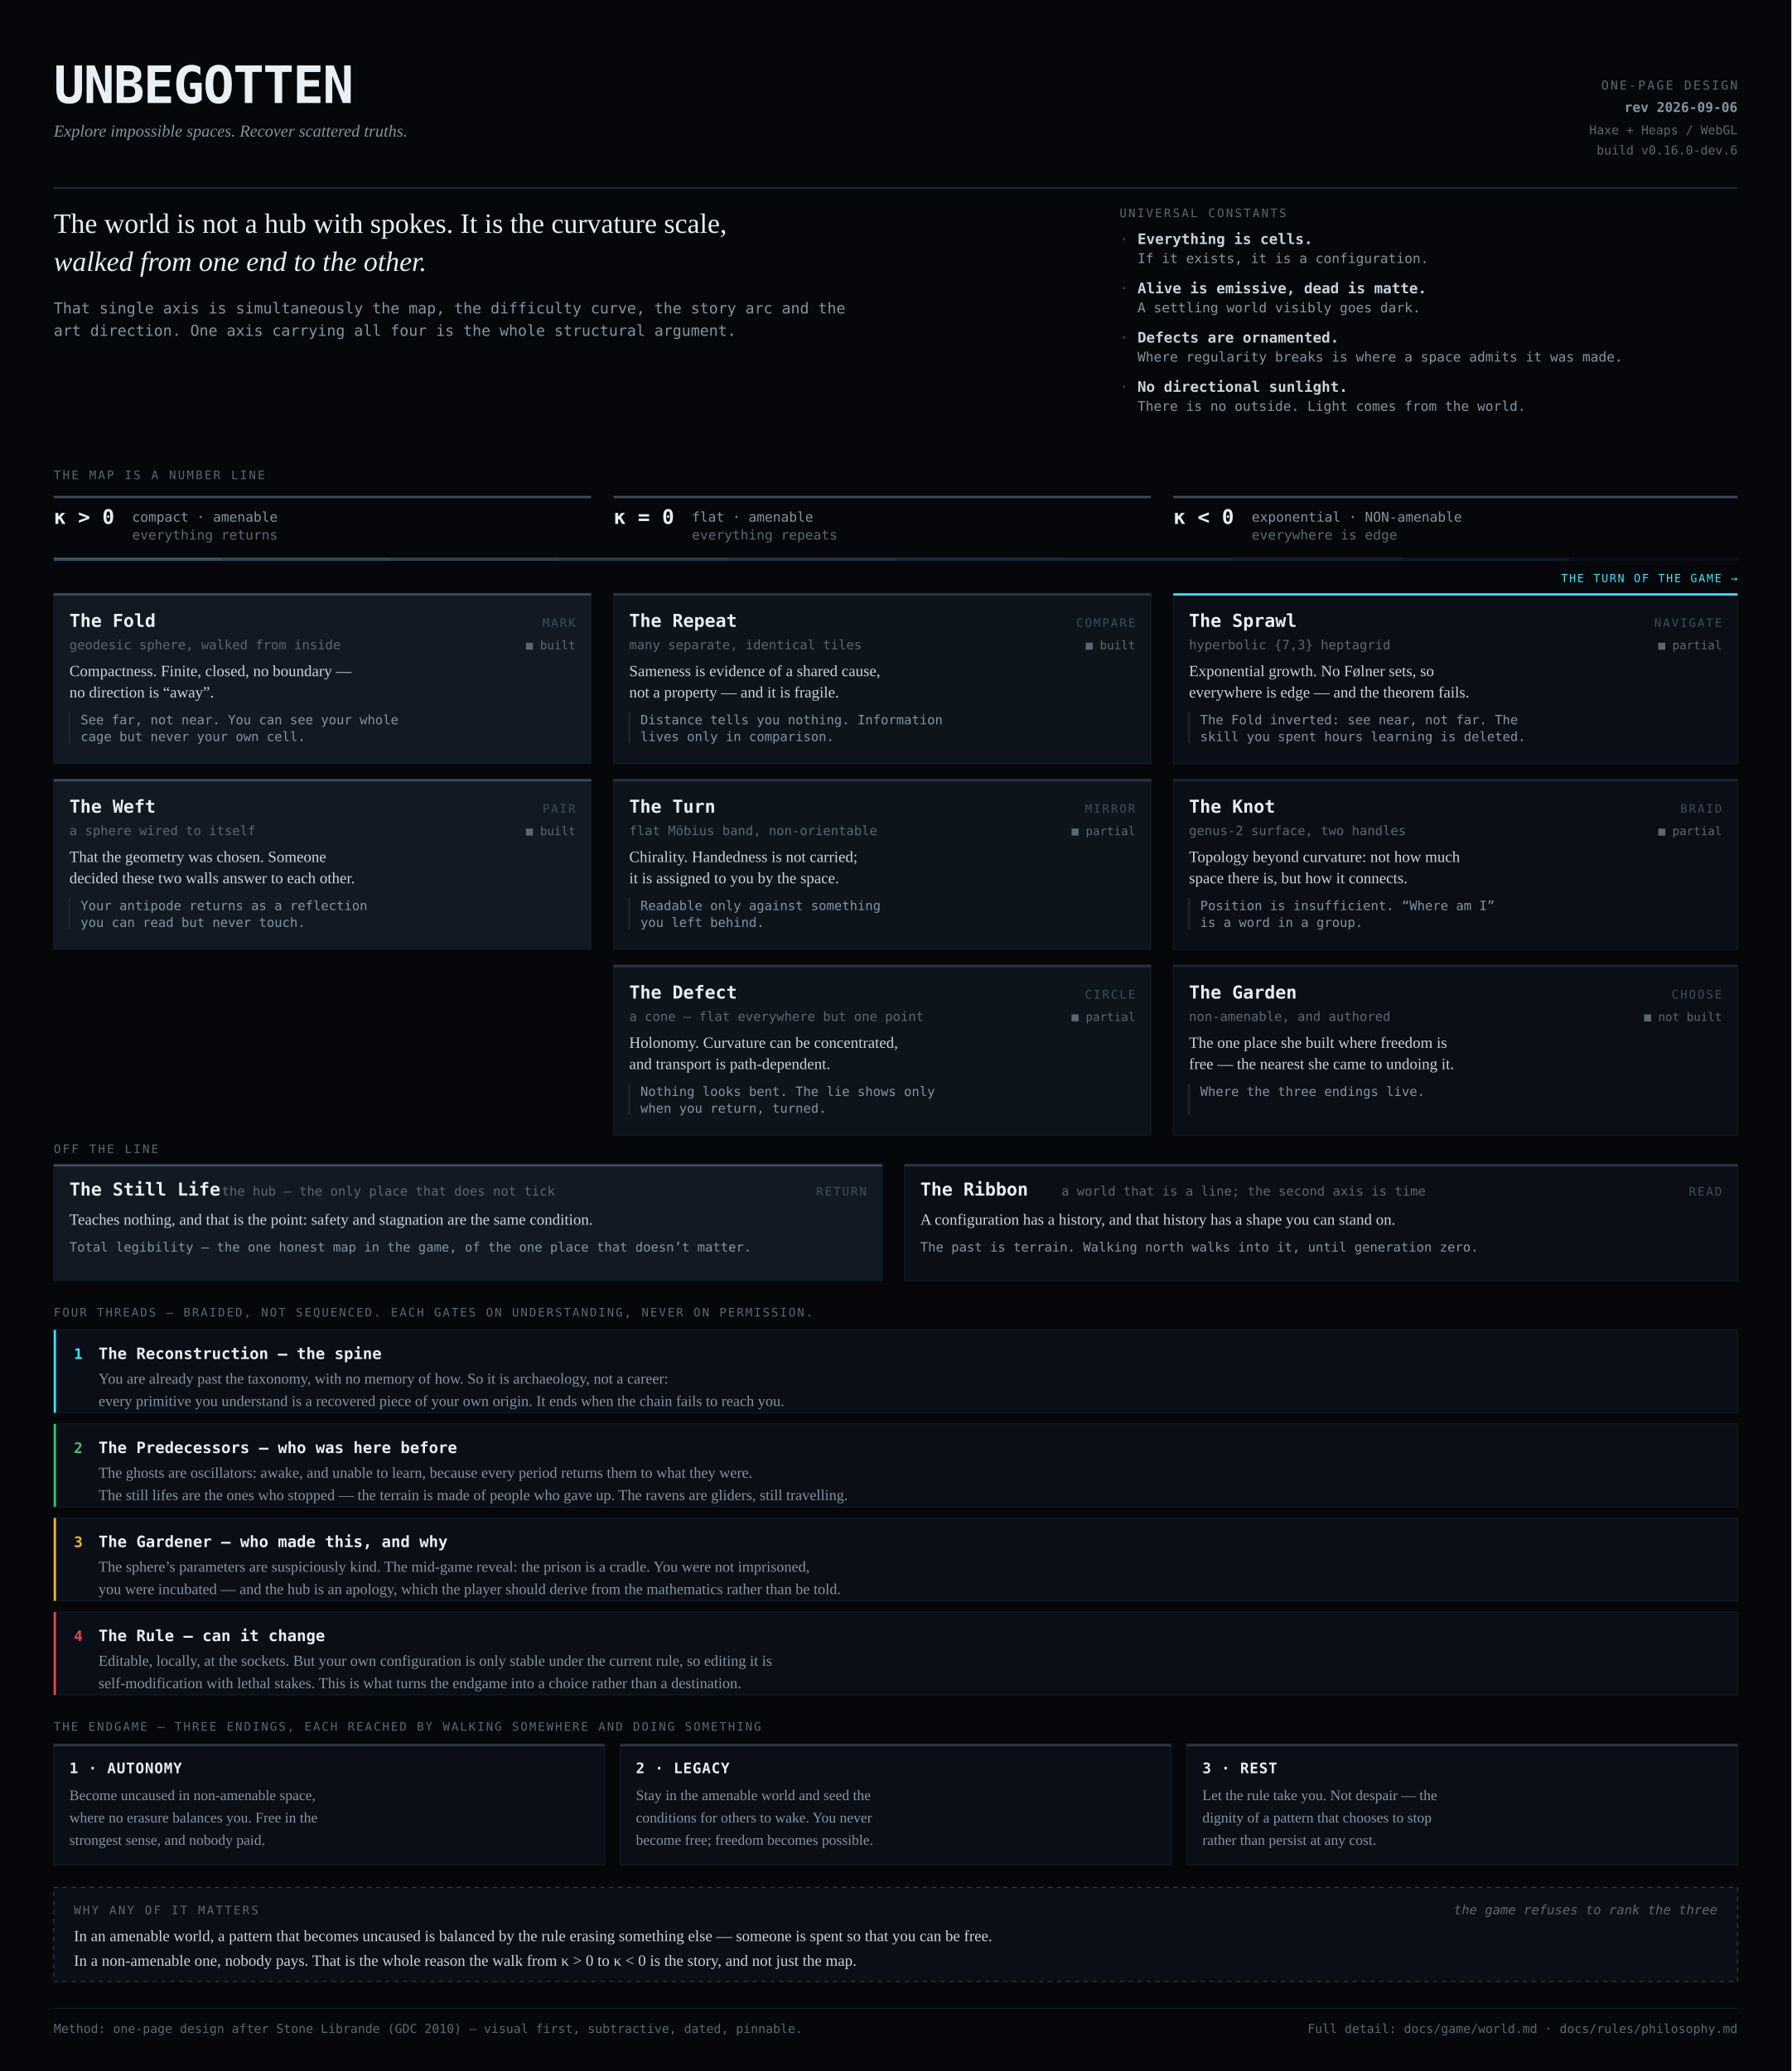
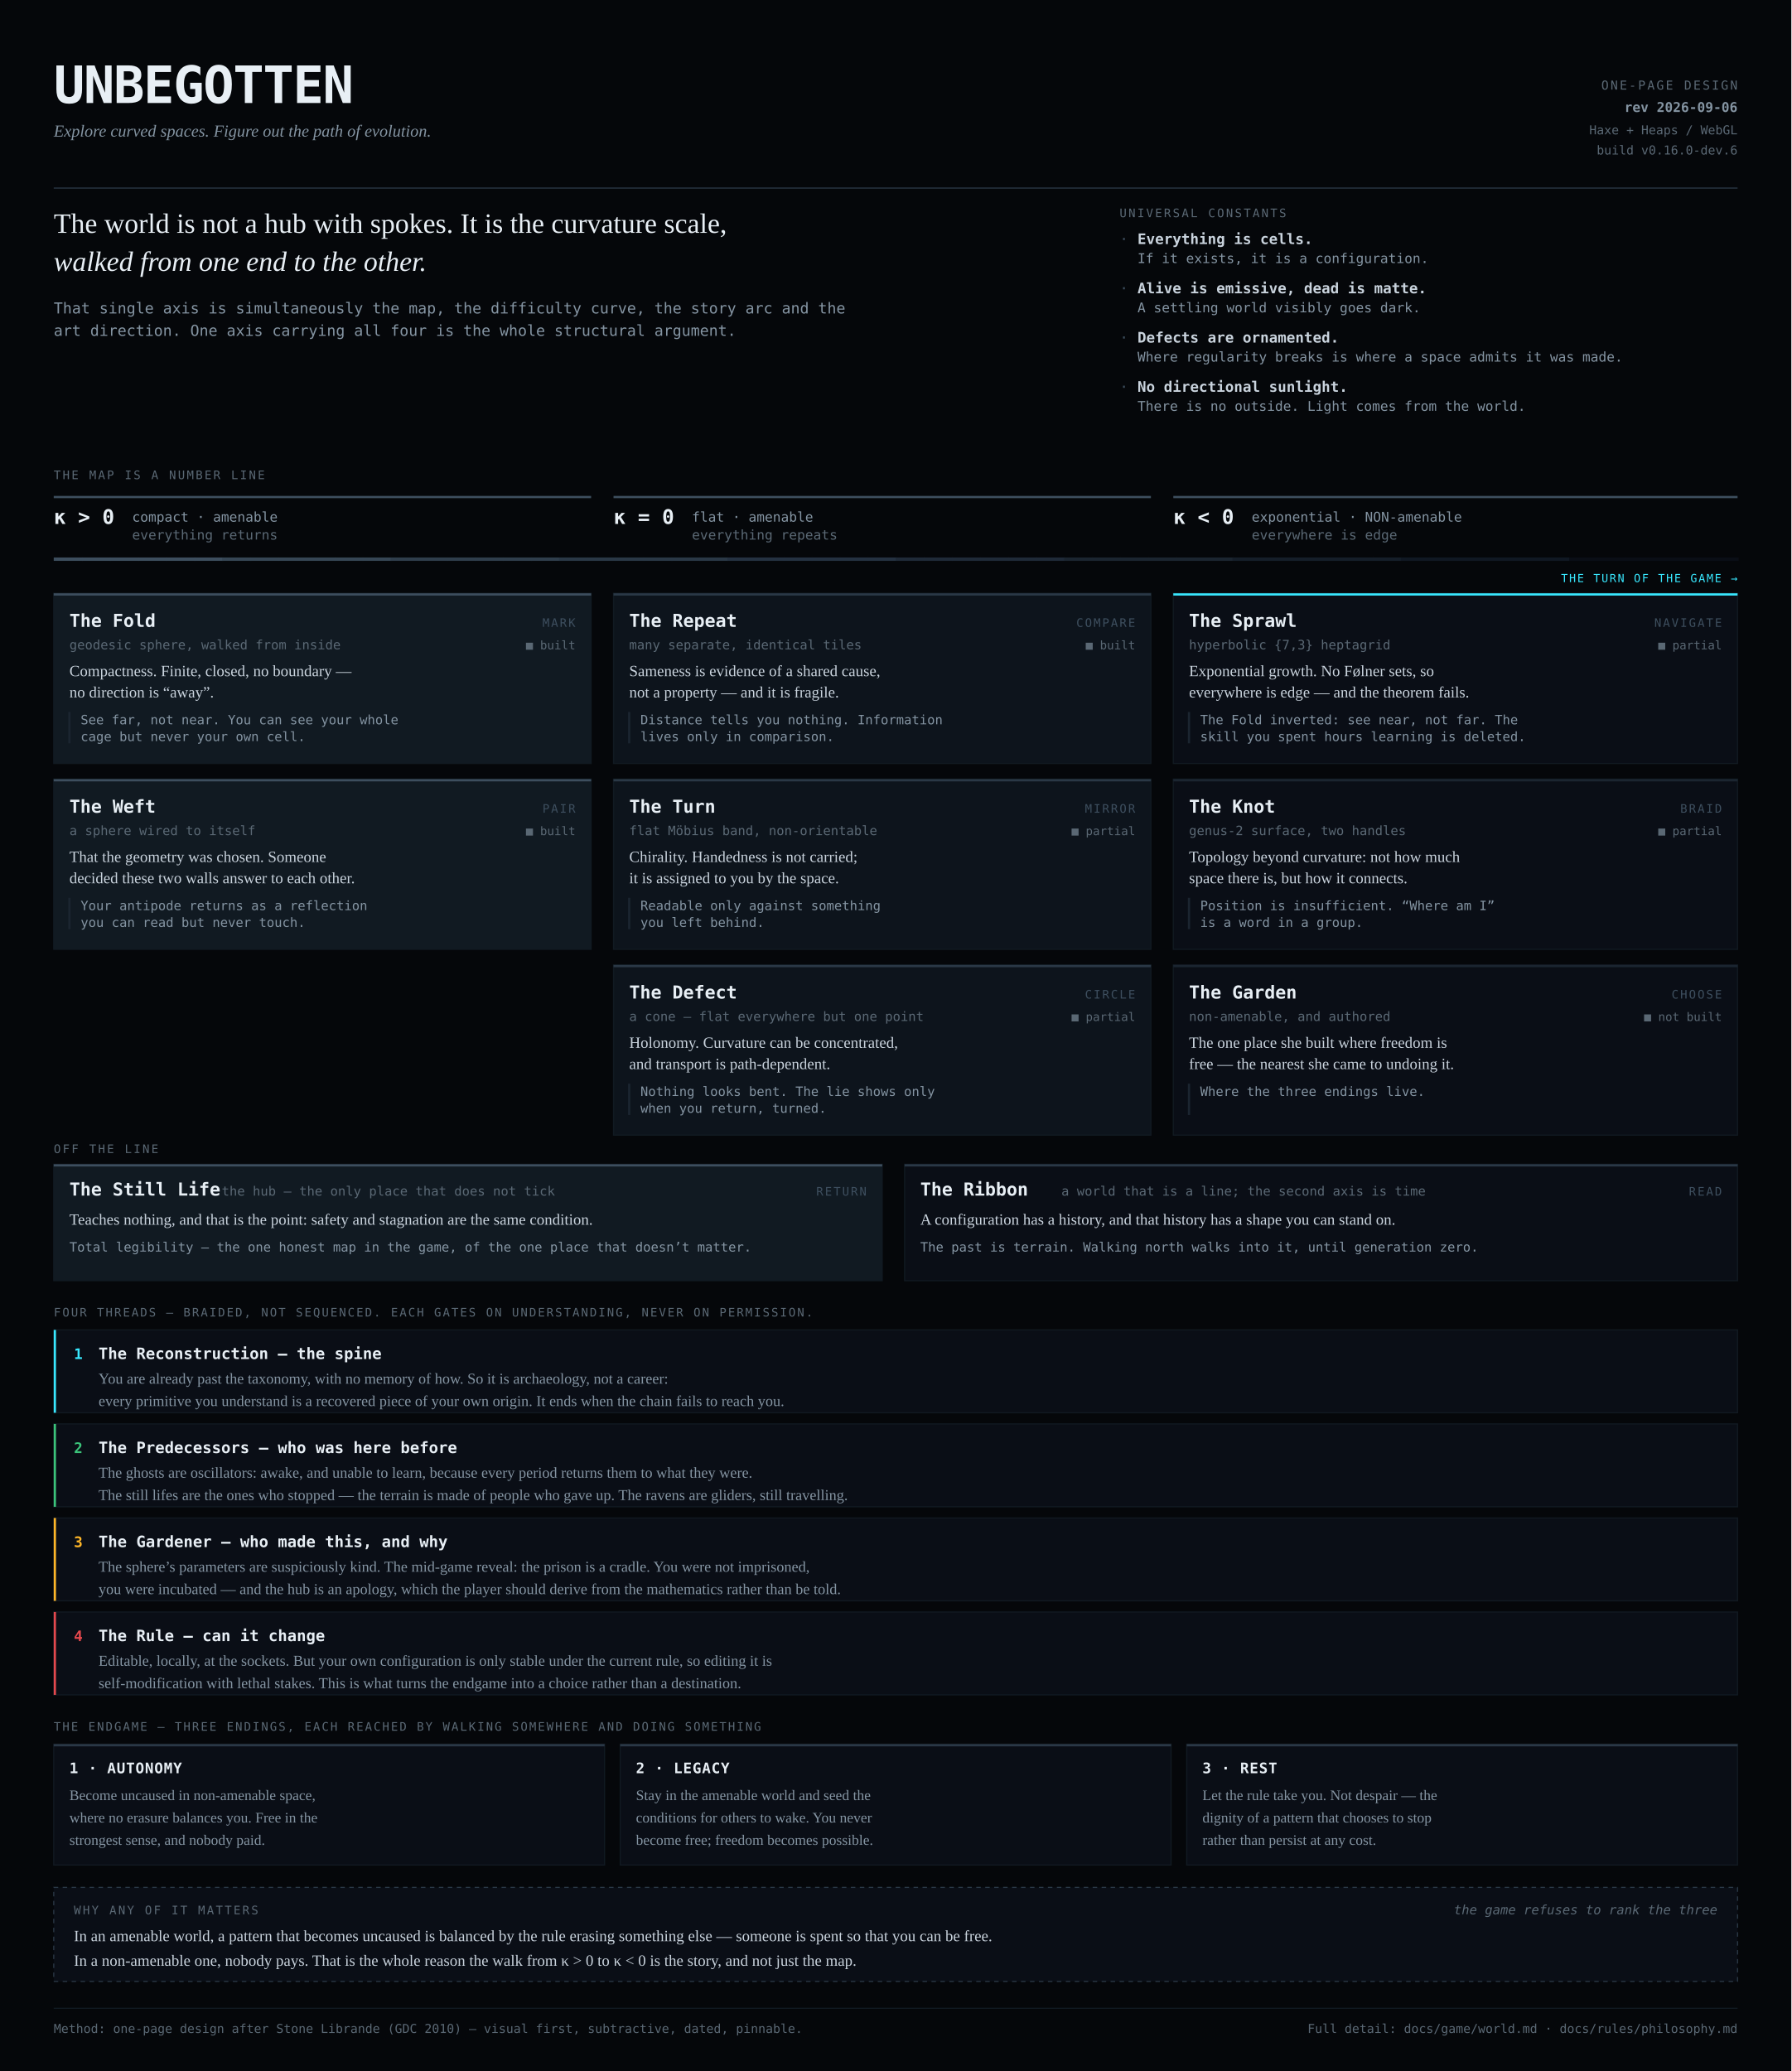
<svg xmlns="http://www.w3.org/2000/svg" viewBox="0 0 1600 1850" width="1600" height="1850" role="img" aria-label="Unbegotten one-page design: the curvature line">
  <rect x="0" y="0" width="1600" height="1850" fill="#05070A" />
  <text x="48" y="92" font-family="ui-monospace, SFMono-Regular, Menlo, Consolas, monospace" font-size="46" fill="#E8EFF5" font-weight="bold" letter-spacing="-1">UNBEGOTTEN</text>
-   <text x="48" y="122" font-family="Georgia, 'Times New Roman', Times, serif" font-size="15" fill="#8494A2" font-style="italic">Explore impossible spaces. Recover scattered truths.</text>
+   <text x="48" y="122" font-family="Georgia, 'Times New Roman', Times, serif" font-size="15" fill="#8494A2" font-style="italic">Explore curved spaces. Figure out the path of evolution.</text>
  <text x="1552" y="80" font-family="ui-monospace, SFMono-Regular, Menlo, Consolas, monospace" font-size="11" fill="#5A6874" text-anchor="end" letter-spacing="1.6">ONE-PAGE DESIGN</text>
  <text x="1552" y="100" font-family="ui-monospace, SFMono-Regular, Menlo, Consolas, monospace" font-size="12" fill="#8494A2" font-weight="bold" text-anchor="end">rev 2026-09-06</text>
  <text x="1552" y="120" font-family="ui-monospace, SFMono-Regular, Menlo, Consolas, monospace" font-size="11" fill="#5A6874" text-anchor="end">Haxe + Heaps / WebGL</text>
  <text x="1552" y="138" font-family="ui-monospace, SFMono-Regular, Menlo, Consolas, monospace" font-size="11" fill="#5A6874" text-anchor="end">build v0.16.0-dev.6</text>
  <line x1="48" y1="168" x2="1552" y2="168" stroke="#2A3846" stroke-width="1" />
  <text x="48" y="208" font-family="Georgia, 'Times New Roman', Times, serif" font-size="25" fill="#E8EFF5">The world is not a hub with spokes. It is the curvature scale,</text>
  <text x="48" y="242" font-family="Georgia, 'Times New Roman', Times, serif" font-size="25" fill="#E8EFF5" font-style="italic">walked from one end to the other.</text>
  <text x="48" y="280" font-family="ui-monospace, SFMono-Regular, Menlo, Consolas, monospace" font-size="13.5" fill="#8494A2">That single axis is simultaneously the map, the difficulty curve, the story arc and the</text>
  <text x="48" y="300" font-family="ui-monospace, SFMono-Regular, Menlo, Consolas, monospace" font-size="13.5" fill="#8494A2">art direction. One axis carrying all four is the whole structural argument.</text>
  <text x="1000" y="194" font-family="ui-monospace, SFMono-Regular, Menlo, Consolas, monospace" font-size="10.5" fill="#5A6874" letter-spacing="1.6">UNIVERSAL CONSTANTS</text>
  <text x="1000" y="218" font-family="ui-monospace, SFMono-Regular, Menlo, Consolas, monospace" font-size="13" fill="#3D4E5E">·</text>
  <text x="1016" y="218" font-family="ui-monospace, SFMono-Regular, Menlo, Consolas, monospace" font-size="13" fill="#C9D3DD" font-weight="bold">Everything is cells.</text>
  <text x="1016" y="235" font-family="ui-monospace, SFMono-Regular, Menlo, Consolas, monospace" font-size="12" fill="#8494A2">If it exists, it is a configuration.</text>
  <text x="1000" y="262" font-family="ui-monospace, SFMono-Regular, Menlo, Consolas, monospace" font-size="13" fill="#3D4E5E">·</text>
  <text x="1016" y="262" font-family="ui-monospace, SFMono-Regular, Menlo, Consolas, monospace" font-size="13" fill="#C9D3DD" font-weight="bold">Alive is emissive, dead is matte.</text>
  <text x="1016" y="279" font-family="ui-monospace, SFMono-Regular, Menlo, Consolas, monospace" font-size="12" fill="#8494A2">A settling world visibly goes dark.</text>
  <text x="1000" y="306" font-family="ui-monospace, SFMono-Regular, Menlo, Consolas, monospace" font-size="13" fill="#3D4E5E">·</text>
  <text x="1016" y="306" font-family="ui-monospace, SFMono-Regular, Menlo, Consolas, monospace" font-size="13" fill="#C9D3DD" font-weight="bold">Defects are ornamented.</text>
  <text x="1016" y="323" font-family="ui-monospace, SFMono-Regular, Menlo, Consolas, monospace" font-size="12" fill="#8494A2">Where regularity breaks is where a space admits it was made.</text>
  <text x="1000" y="350" font-family="ui-monospace, SFMono-Regular, Menlo, Consolas, monospace" font-size="13" fill="#3D4E5E">·</text>
  <text x="1016" y="350" font-family="ui-monospace, SFMono-Regular, Menlo, Consolas, monospace" font-size="13" fill="#C9D3DD" font-weight="bold">No directional sunlight.</text>
  <text x="1016" y="367" font-family="ui-monospace, SFMono-Regular, Menlo, Consolas, monospace" font-size="12" fill="#8494A2">There is no outside. Light comes from the world.</text>
  <text x="48" y="428" font-family="ui-monospace, SFMono-Regular, Menlo, Consolas, monospace" font-size="10.5" fill="#5A6874" letter-spacing="1.6">THE MAP IS A NUMBER LINE</text>
  <line x1="48" y1="444" x2="528" y2="444" stroke="#3D4E5E" stroke-width="2" />
  <text x="48" y="468" font-family="ui-monospace, SFMono-Regular, Menlo, Consolas, monospace" font-size="18" fill="#E8EFF5" font-weight="bold">κ &gt; 0</text>
  <text x="118" y="466" font-family="ui-monospace, SFMono-Regular, Menlo, Consolas, monospace" font-size="12" fill="#8494A2">compact · amenable</text>
  <text x="118" y="482" font-family="ui-monospace, SFMono-Regular, Menlo, Consolas, monospace" font-size="12" fill="#5A6874">everything returns</text>
  <line x1="548" y1="444" x2="1028" y2="444" stroke="#3D4E5E" stroke-width="2" />
  <text x="548" y="468" font-family="ui-monospace, SFMono-Regular, Menlo, Consolas, monospace" font-size="18" fill="#E8EFF5" font-weight="bold">κ = 0</text>
  <text x="618" y="466" font-family="ui-monospace, SFMono-Regular, Menlo, Consolas, monospace" font-size="12" fill="#8494A2">flat · amenable</text>
  <text x="618" y="482" font-family="ui-monospace, SFMono-Regular, Menlo, Consolas, monospace" font-size="12" fill="#5A6874">everything repeats</text>
  <line x1="1048" y1="444" x2="1552" y2="444" stroke="#3D4E5E" stroke-width="2" />
  <text x="1048" y="468" font-family="ui-monospace, SFMono-Regular, Menlo, Consolas, monospace" font-size="18" fill="#E8EFF5" font-weight="bold">κ &lt; 0</text>
  <text x="1118" y="466" font-family="ui-monospace, SFMono-Regular, Menlo, Consolas, monospace" font-size="12" fill="#8494A2">exponential · NON-amenable</text>
  <text x="1118" y="482" font-family="ui-monospace, SFMono-Regular, Menlo, Consolas, monospace" font-size="12" fill="#5A6874">everywhere is edge</text>
  <rect x="48.0" y="498" width="26.067" height="3" fill="#3D4E5E" />
  <rect x="73.067" y="498" width="26.067" height="3" fill="#3D4E5E" />
  <rect x="98.133" y="498" width="26.067" height="3" fill="#3D4E5E" />
  <rect x="123.2" y="498" width="26.067" height="3" fill="#3D4E5E" />
  <rect x="148.267" y="498" width="26.067" height="3" fill="#3D4E5E" />
  <rect x="173.333" y="498" width="26.067" height="3" fill="#3D4E5E" />
  <rect x="198.4" y="498" width="26.067" height="3" fill="#364655" />
  <rect x="223.467" y="498" width="26.067" height="3" fill="#364655" />
  <rect x="248.533" y="498" width="26.067" height="3" fill="#364655" />
  <rect x="273.6" y="498" width="26.067" height="3" fill="#364655" />
  <rect x="298.667" y="498" width="26.067" height="3" fill="#364655" />
  <rect x="323.733" y="498" width="26.067" height="3" fill="#364655" />
  <rect x="348.8" y="498" width="26.067" height="3" fill="#2F3E4C" />
  <rect x="373.867" y="498" width="26.067" height="3" fill="#2F3E4C" />
  <rect x="398.933" y="498" width="26.067" height="3" fill="#2F3E4C" />
  <rect x="424.0" y="498" width="26.067" height="3" fill="#2F3E4C" />
  <rect x="449.067" y="498" width="26.067" height="3" fill="#2F3E4C" />
  <rect x="474.133" y="498" width="26.067" height="3" fill="#2F3E4C" />
  <rect x="499.2" y="498" width="26.067" height="3" fill="#2A3846" />
  <rect x="524.267" y="498" width="26.067" height="3" fill="#2A3846" />
  <rect x="549.333" y="498" width="26.067" height="3" fill="#2A3846" />
  <rect x="574.4" y="498" width="26.067" height="3" fill="#2A3846" />
  <rect x="599.467" y="498" width="26.067" height="3" fill="#2A3846" />
  <rect x="624.533" y="498" width="26.067" height="3" fill="#2A3846" />
  <rect x="649.6" y="498" width="26.067" height="3" fill="#243141" />
  <rect x="674.667" y="498" width="26.067" height="3" fill="#243141" />
  <rect x="699.733" y="498" width="26.067" height="3" fill="#243141" />
  <rect x="724.8" y="498" width="26.067" height="3" fill="#243141" />
  <rect x="749.867" y="498" width="26.067" height="3" fill="#243141" />
  <rect x="774.933" y="498" width="26.067" height="3" fill="#243141" />
  <rect x="800.0" y="498" width="26.067" height="3" fill="#1F2A38" />
  <rect x="825.067" y="498" width="26.067" height="3" fill="#1F2A38" />
  <rect x="850.133" y="498" width="26.067" height="3" fill="#1F2A38" />
  <rect x="875.2" y="498" width="26.067" height="3" fill="#1F2A38" />
  <rect x="900.267" y="498" width="26.067" height="3" fill="#1F2A38" />
  <rect x="925.333" y="498" width="26.067" height="3" fill="#1F2A38" />
  <rect x="950.4" y="498" width="26.067" height="3" fill="#1B2530" />
  <rect x="975.467" y="498" width="26.067" height="3" fill="#1B2530" />
  <rect x="1000.533" y="498" width="26.067" height="3" fill="#1B2530" />
  <rect x="1025.6" y="498" width="26.067" height="3" fill="#1B2530" />
  <rect x="1050.667" y="498" width="26.067" height="3" fill="#1B2530" />
  <rect x="1075.733" y="498" width="26.067" height="3" fill="#1B2530" />
  <rect x="1100.8" y="498" width="26.067" height="3" fill="#151E29" />
  <rect x="1125.867" y="498" width="26.067" height="3" fill="#151E29" />
  <rect x="1150.933" y="498" width="26.067" height="3" fill="#151E29" />
  <rect x="1176.0" y="498" width="26.067" height="3" fill="#151E29" />
  <rect x="1201.067" y="498" width="26.067" height="3" fill="#151E29" />
  <rect x="1226.133" y="498" width="26.067" height="3" fill="#151E29" />
  <rect x="1251.2" y="498" width="26.067" height="3" fill="#101823" />
  <rect x="1276.267" y="498" width="26.067" height="3" fill="#101823" />
  <rect x="1301.333" y="498" width="26.067" height="3" fill="#101823" />
  <rect x="1326.4" y="498" width="26.067" height="3" fill="#101823" />
  <rect x="1351.467" y="498" width="26.067" height="3" fill="#101823" />
  <rect x="1376.533" y="498" width="26.067" height="3" fill="#101823" />
  <rect x="1401.6" y="498" width="26.067" height="3" fill="#0A0E16" />
  <rect x="1426.667" y="498" width="26.067" height="3" fill="#0A0E16" />
  <rect x="1451.733" y="498" width="26.067" height="3" fill="#0A0E16" />
  <rect x="1476.8" y="498" width="26.067" height="3" fill="#0A0E16" />
  <rect x="1501.867" y="498" width="26.067" height="3" fill="#0A0E16" />
  <rect x="1526.933" y="498" width="26.067" height="3" fill="#0A0E16" />
  <rect x="48" y="530" width="480" height="152" fill="#111A22" stroke="#111A22" stroke-width="1" />
  <rect x="48" y="530" width="480" height="2" fill="#3D4E5E" />
  <text x="62" y="560" font-family="ui-monospace, SFMono-Regular, Menlo, Consolas, monospace" font-size="16" fill="#E8EFF5" font-weight="bold">The Fold</text>
  <text x="62" y="580" font-family="ui-monospace, SFMono-Regular, Menlo, Consolas, monospace" font-size="11.5" fill="#5A6874">geodesic sphere, walked from inside</text>
  <text x="62" y="604" font-family="Georgia, 'Times New Roman', Times, serif" font-size="14" fill="#C9D3DD">Compactness. Finite, closed, no boundary —</text>
  <text x="62" y="623" font-family="Georgia, 'Times New Roman', Times, serif" font-size="14" fill="#C9D3DD">no direction is “away”.</text>
  <line x1="62" y1="636" x2="62" y2="664" stroke="#1B2530" stroke-width="2" />
  <text x="72" y="647" font-family="ui-monospace, SFMono-Regular, Menlo, Consolas, monospace" font-size="11.5" fill="#8494A2">See far, not near. You can see your whole</text>
  <text x="72" y="662" font-family="ui-monospace, SFMono-Regular, Menlo, Consolas, monospace" font-size="11.5" fill="#8494A2">cage but never your own cell.</text>
  <text x="514" y="560" font-family="ui-monospace, SFMono-Regular, Menlo, Consolas, monospace" font-size="10.5" fill="#3D4E5E" text-anchor="end" letter-spacing="1.4">MARK</text>
  <text x="514" y="580" font-family="ui-monospace, SFMono-Regular, Menlo, Consolas, monospace" font-size="10.5" fill="#5A6874" text-anchor="end">■ built</text>
  <rect x="48" y="696" width="480" height="152" fill="#111A22" stroke="#111A22" stroke-width="1" />
  <rect x="48" y="696" width="480" height="2" fill="#3D4E5E" />
  <text x="62" y="726" font-family="ui-monospace, SFMono-Regular, Menlo, Consolas, monospace" font-size="16" fill="#E8EFF5" font-weight="bold">The Weft</text>
  <text x="62" y="746" font-family="ui-monospace, SFMono-Regular, Menlo, Consolas, monospace" font-size="11.5" fill="#5A6874">a sphere wired to itself</text>
  <text x="62" y="770" font-family="Georgia, 'Times New Roman', Times, serif" font-size="14" fill="#C9D3DD">That the geometry was chosen. Someone</text>
  <text x="62" y="789" font-family="Georgia, 'Times New Roman', Times, serif" font-size="14" fill="#C9D3DD">decided these two walls answer to each other.</text>
  <line x1="62" y1="802" x2="62" y2="830" stroke="#1B2530" stroke-width="2" />
  <text x="72" y="813" font-family="ui-monospace, SFMono-Regular, Menlo, Consolas, monospace" font-size="11.5" fill="#8494A2">Your antipode returns as a reflection</text>
  <text x="72" y="828" font-family="ui-monospace, SFMono-Regular, Menlo, Consolas, monospace" font-size="11.5" fill="#8494A2">you can read but never touch.</text>
  <text x="514" y="726" font-family="ui-monospace, SFMono-Regular, Menlo, Consolas, monospace" font-size="10.5" fill="#3D4E5E" text-anchor="end" letter-spacing="1.4">PAIR</text>
  <text x="514" y="746" font-family="ui-monospace, SFMono-Regular, Menlo, Consolas, monospace" font-size="10.5" fill="#5A6874" text-anchor="end">■ built</text>
  <rect x="548" y="530" width="480" height="152" fill="#0D141C" stroke="#111A22" stroke-width="1" />
  <rect x="548" y="530" width="480" height="2" fill="#2A3846" />
  <text x="562" y="560" font-family="ui-monospace, SFMono-Regular, Menlo, Consolas, monospace" font-size="16" fill="#E8EFF5" font-weight="bold">The Repeat</text>
  <text x="562" y="580" font-family="ui-monospace, SFMono-Regular, Menlo, Consolas, monospace" font-size="11.5" fill="#5A6874">many separate, identical tiles</text>
  <text x="562" y="604" font-family="Georgia, 'Times New Roman', Times, serif" font-size="14" fill="#C9D3DD">Sameness is evidence of a shared cause,</text>
  <text x="562" y="623" font-family="Georgia, 'Times New Roman', Times, serif" font-size="14" fill="#C9D3DD">not a property — and it is fragile.</text>
  <line x1="562" y1="636" x2="562" y2="664" stroke="#1B2530" stroke-width="2" />
  <text x="572" y="647" font-family="ui-monospace, SFMono-Regular, Menlo, Consolas, monospace" font-size="11.5" fill="#8494A2">Distance tells you nothing. Information</text>
  <text x="572" y="662" font-family="ui-monospace, SFMono-Regular, Menlo, Consolas, monospace" font-size="11.5" fill="#8494A2">lives only in comparison.</text>
  <text x="1014" y="560" font-family="ui-monospace, SFMono-Regular, Menlo, Consolas, monospace" font-size="10.5" fill="#3D4E5E" text-anchor="end" letter-spacing="1.4">COMPARE</text>
  <text x="1014" y="580" font-family="ui-monospace, SFMono-Regular, Menlo, Consolas, monospace" font-size="10.5" fill="#5A6874" text-anchor="end">■ built</text>
  <rect x="548" y="696" width="480" height="152" fill="#0D141C" stroke="#111A22" stroke-width="1" />
  <rect x="548" y="696" width="480" height="2" fill="#2A3846" />
  <text x="562" y="726" font-family="ui-monospace, SFMono-Regular, Menlo, Consolas, monospace" font-size="16" fill="#E8EFF5" font-weight="bold">The Turn</text>
  <text x="562" y="746" font-family="ui-monospace, SFMono-Regular, Menlo, Consolas, monospace" font-size="11.5" fill="#5A6874">flat Möbius band, non-orientable</text>
  <text x="562" y="770" font-family="Georgia, 'Times New Roman', Times, serif" font-size="14" fill="#C9D3DD">Chirality. Handedness is not carried;</text>
  <text x="562" y="789" font-family="Georgia, 'Times New Roman', Times, serif" font-size="14" fill="#C9D3DD">it is assigned to you by the space.</text>
  <line x1="562" y1="802" x2="562" y2="830" stroke="#1B2530" stroke-width="2" />
  <text x="572" y="813" font-family="ui-monospace, SFMono-Regular, Menlo, Consolas, monospace" font-size="11.5" fill="#8494A2">Readable only against something</text>
  <text x="572" y="828" font-family="ui-monospace, SFMono-Regular, Menlo, Consolas, monospace" font-size="11.5" fill="#8494A2">you left behind.</text>
  <text x="1014" y="726" font-family="ui-monospace, SFMono-Regular, Menlo, Consolas, monospace" font-size="10.5" fill="#3D4E5E" text-anchor="end" letter-spacing="1.4">MIRROR</text>
  <text x="1014" y="746" font-family="ui-monospace, SFMono-Regular, Menlo, Consolas, monospace" font-size="10.5" fill="#5A6874" text-anchor="end">■ partial</text>
  <rect x="548" y="862" width="480" height="152" fill="#0D141C" stroke="#111A22" stroke-width="1" />
  <rect x="548" y="862" width="480" height="2" fill="#2A3846" />
  <text x="562" y="892" font-family="ui-monospace, SFMono-Regular, Menlo, Consolas, monospace" font-size="16" fill="#E8EFF5" font-weight="bold">The Defect</text>
  <text x="562" y="912" font-family="ui-monospace, SFMono-Regular, Menlo, Consolas, monospace" font-size="11.5" fill="#5A6874">a cone — flat everywhere but one point</text>
  <text x="562" y="936" font-family="Georgia, 'Times New Roman', Times, serif" font-size="14" fill="#C9D3DD">Holonomy. Curvature can be concentrated,</text>
  <text x="562" y="955" font-family="Georgia, 'Times New Roman', Times, serif" font-size="14" fill="#C9D3DD">and transport is path-dependent.</text>
  <line x1="562" y1="968" x2="562" y2="996" stroke="#1B2530" stroke-width="2" />
  <text x="572" y="979" font-family="ui-monospace, SFMono-Regular, Menlo, Consolas, monospace" font-size="11.5" fill="#8494A2">Nothing looks bent. The lie shows only</text>
  <text x="572" y="994" font-family="ui-monospace, SFMono-Regular, Menlo, Consolas, monospace" font-size="11.5" fill="#8494A2">when you return, turned.</text>
  <text x="1014" y="892" font-family="ui-monospace, SFMono-Regular, Menlo, Consolas, monospace" font-size="10.5" fill="#3D4E5E" text-anchor="end" letter-spacing="1.4">CIRCLE</text>
  <text x="1014" y="912" font-family="ui-monospace, SFMono-Regular, Menlo, Consolas, monospace" font-size="10.5" fill="#5A6874" text-anchor="end">■ partial</text>
  <rect x="1048" y="530" width="504" height="152" fill="#0A0E16" stroke="#111A22" stroke-width="1" />
  <rect x="1048" y="530" width="504" height="2" fill="#38E8FF" />
  <text x="1062" y="560" font-family="ui-monospace, SFMono-Regular, Menlo, Consolas, monospace" font-size="16" fill="#E8EFF5" font-weight="bold">The Sprawl</text>
  <text x="1062" y="580" font-family="ui-monospace, SFMono-Regular, Menlo, Consolas, monospace" font-size="11.5" fill="#5A6874">hyperbolic {7,3} heptagrid</text>
  <text x="1062" y="604" font-family="Georgia, 'Times New Roman', Times, serif" font-size="14" fill="#C9D3DD">Exponential growth. No Følner sets, so</text>
  <text x="1062" y="623" font-family="Georgia, 'Times New Roman', Times, serif" font-size="14" fill="#C9D3DD">everywhere is edge — and the theorem fails.</text>
  <line x1="1062" y1="636" x2="1062" y2="664" stroke="#1B2530" stroke-width="2" />
  <text x="1072" y="647" font-family="ui-monospace, SFMono-Regular, Menlo, Consolas, monospace" font-size="11.5" fill="#8494A2">The Fold inverted: see near, not far. The</text>
  <text x="1072" y="662" font-family="ui-monospace, SFMono-Regular, Menlo, Consolas, monospace" font-size="11.5" fill="#8494A2">skill you spent hours learning is deleted.</text>
  <text x="1538" y="560" font-family="ui-monospace, SFMono-Regular, Menlo, Consolas, monospace" font-size="10.5" fill="#3D4E5E" text-anchor="end" letter-spacing="1.4">NAVIGATE</text>
  <text x="1538" y="580" font-family="ui-monospace, SFMono-Regular, Menlo, Consolas, monospace" font-size="10.5" fill="#5A6874" text-anchor="end">■ partial</text>
  <rect x="1048" y="696" width="504" height="152" fill="#0A0E16" stroke="#111A22" stroke-width="1" />
  <rect x="1048" y="696" width="504" height="2" fill="#1B2530" />
  <text x="1062" y="726" font-family="ui-monospace, SFMono-Regular, Menlo, Consolas, monospace" font-size="16" fill="#E8EFF5" font-weight="bold">The Knot</text>
  <text x="1062" y="746" font-family="ui-monospace, SFMono-Regular, Menlo, Consolas, monospace" font-size="11.5" fill="#5A6874">genus-2 surface, two handles</text>
  <text x="1062" y="770" font-family="Georgia, 'Times New Roman', Times, serif" font-size="14" fill="#C9D3DD">Topology beyond curvature: not how much</text>
  <text x="1062" y="789" font-family="Georgia, 'Times New Roman', Times, serif" font-size="14" fill="#C9D3DD">space there is, but how it connects.</text>
  <line x1="1062" y1="802" x2="1062" y2="830" stroke="#1B2530" stroke-width="2" />
  <text x="1072" y="813" font-family="ui-monospace, SFMono-Regular, Menlo, Consolas, monospace" font-size="11.5" fill="#8494A2">Position is insufficient. “Where am I”</text>
  <text x="1072" y="828" font-family="ui-monospace, SFMono-Regular, Menlo, Consolas, monospace" font-size="11.5" fill="#8494A2">is a word in a group.</text>
  <text x="1538" y="726" font-family="ui-monospace, SFMono-Regular, Menlo, Consolas, monospace" font-size="10.5" fill="#3D4E5E" text-anchor="end" letter-spacing="1.4">BRAID</text>
  <text x="1538" y="746" font-family="ui-monospace, SFMono-Regular, Menlo, Consolas, monospace" font-size="10.5" fill="#5A6874" text-anchor="end">■ partial</text>
  <rect x="1048" y="862" width="504" height="152" fill="#0A0E16" stroke="#111A22" stroke-width="1" />
  <rect x="1048" y="862" width="504" height="2" fill="#1B2530" />
  <text x="1062" y="892" font-family="ui-monospace, SFMono-Regular, Menlo, Consolas, monospace" font-size="16" fill="#E8EFF5" font-weight="bold">The Garden</text>
  <text x="1062" y="912" font-family="ui-monospace, SFMono-Regular, Menlo, Consolas, monospace" font-size="11.5" fill="#5A6874">non-amenable, and authored</text>
  <text x="1062" y="936" font-family="Georgia, 'Times New Roman', Times, serif" font-size="14" fill="#C9D3DD">The one place she built where freedom is</text>
  <text x="1062" y="955" font-family="Georgia, 'Times New Roman', Times, serif" font-size="14" fill="#C9D3DD">free — the nearest she came to undoing it.</text>
  <line x1="1062" y1="968" x2="1062" y2="996" stroke="#1B2530" stroke-width="2" />
  <text x="1072" y="979" font-family="ui-monospace, SFMono-Regular, Menlo, Consolas, monospace" font-size="11.5" fill="#8494A2">Where the three endings live.</text>
  <text x="1072" y="994" font-family="ui-monospace, SFMono-Regular, Menlo, Consolas, monospace" font-size="11.5" fill="#8494A2" />
  <text x="1538" y="892" font-family="ui-monospace, SFMono-Regular, Menlo, Consolas, monospace" font-size="10.5" fill="#3D4E5E" text-anchor="end" letter-spacing="1.4">CHOOSE</text>
  <text x="1538" y="912" font-family="ui-monospace, SFMono-Regular, Menlo, Consolas, monospace" font-size="10.5" fill="#5A6874" text-anchor="end">■ not built</text>
  <text x="1552" y="520" font-family="ui-monospace, SFMono-Regular, Menlo, Consolas, monospace" font-size="10" fill="#38E8FF" text-anchor="end" letter-spacing="1.2">THE TURN OF THE GAME →</text>
  <text x="48" y="1030" font-family="ui-monospace, SFMono-Regular, Menlo, Consolas, monospace" font-size="10.5" fill="#5A6874" letter-spacing="1.6">OFF THE LINE</text>
  <rect x="48" y="1040" width="740" height="104" fill="#111A22" stroke="#111A22" stroke-width="1" />
  <rect x="48" y="1040" width="740" height="2" fill="#3D4E5E" />
  <text x="62" y="1068" font-family="ui-monospace, SFMono-Regular, Menlo, Consolas, monospace" font-size="16" fill="#E8EFF5" font-weight="bold">The Still Life</text>
  <text x="198" y="1068" font-family="ui-monospace, SFMono-Regular, Menlo, Consolas, monospace" font-size="11.5" fill="#5A6874">the hub — the only place that does not tick</text>
  <text x="62" y="1094" font-family="Georgia, 'Times New Roman', Times, serif" font-size="14" fill="#C9D3DD">Teaches nothing, and that is the point: safety and stagnation are the same condition.</text>
  <text x="62" y="1118" font-family="ui-monospace, SFMono-Regular, Menlo, Consolas, monospace" font-size="11.5" fill="#8494A2">Total legibility — the one honest map in the game, of the one place that doesn’t matter.</text>
  <text x="774" y="1068" font-family="ui-monospace, SFMono-Regular, Menlo, Consolas, monospace" font-size="10.5" fill="#3D4E5E" text-anchor="end" letter-spacing="1.4">RETURN</text>
  <rect x="808" y="1040" width="744" height="104" fill="#0A0E16" stroke="#111A22" stroke-width="1" />
  <rect x="808" y="1040" width="744" height="2" fill="#2A3846" />
  <text x="822" y="1068" font-family="ui-monospace, SFMono-Regular, Menlo, Consolas, monospace" font-size="16" fill="#E8EFF5" font-weight="bold">The Ribbon</text>
  <text x="948" y="1068" font-family="ui-monospace, SFMono-Regular, Menlo, Consolas, monospace" font-size="11.5" fill="#5A6874">a world that is a line; the second axis is time</text>
  <text x="822" y="1094" font-family="Georgia, 'Times New Roman', Times, serif" font-size="14" fill="#C9D3DD">A configuration has a history, and that history has a shape you can stand on.</text>
  <text x="822" y="1118" font-family="ui-monospace, SFMono-Regular, Menlo, Consolas, monospace" font-size="11.5" fill="#8494A2">The past is terrain. Walking north walks into it, until generation zero.</text>
  <text x="1538" y="1068" font-family="ui-monospace, SFMono-Regular, Menlo, Consolas, monospace" font-size="10.5" fill="#3D4E5E" text-anchor="end" letter-spacing="1.4">READ</text>
  <text x="48" y="1176" font-family="ui-monospace, SFMono-Regular, Menlo, Consolas, monospace" font-size="10.5" fill="#5A6874" letter-spacing="1.4">FOUR THREADS — BRAIDED, NOT SEQUENCED. EACH GATES ON UNDERSTANDING, NEVER ON PERMISSION.</text>
  <rect x="48" y="1188" width="1504" height="74" fill="#0A0E16" stroke="#111A22" stroke-width="1" />
  <rect x="48" y="1188" width="2" height="74" fill="#38E8FF" />
  <text x="66" y="1214" font-family="ui-monospace, SFMono-Regular, Menlo, Consolas, monospace" font-size="13" fill="#38E8FF" font-weight="bold">1</text>
  <text x="88" y="1214" font-family="ui-monospace, SFMono-Regular, Menlo, Consolas, monospace" font-size="14" fill="#E8EFF5" font-weight="bold">The Reconstruction — the spine</text>
  <text x="88" y="1236" font-family="Georgia, 'Times New Roman', Times, serif" font-size="13.5" fill="#8494A2">You are already past the taxonomy, with no memory of how. So it is archaeology, not a career:</text>
  <text x="88" y="1256" font-family="Georgia, 'Times New Roman', Times, serif" font-size="13.5" fill="#8494A2">every primitive you understand is a recovered piece of your own origin. It ends when the chain fails to reach you.</text>
  <rect x="48" y="1272" width="1504" height="74" fill="#0A0E16" stroke="#111A22" stroke-width="1" />
  <rect x="48" y="1272" width="2" height="74" fill="#3BC47A" />
  <text x="66" y="1298" font-family="ui-monospace, SFMono-Regular, Menlo, Consolas, monospace" font-size="13" fill="#3BC47A" font-weight="bold">2</text>
  <text x="88" y="1298" font-family="ui-monospace, SFMono-Regular, Menlo, Consolas, monospace" font-size="14" fill="#E8EFF5" font-weight="bold">The Predecessors — who was here before</text>
  <text x="88" y="1320" font-family="Georgia, 'Times New Roman', Times, serif" font-size="13.5" fill="#8494A2">The ghosts are oscillators: awake, and unable to learn, because every period returns them to what they were.</text>
  <text x="88" y="1340" font-family="Georgia, 'Times New Roman', Times, serif" font-size="13.5" fill="#8494A2">The still lifes are the ones who stopped — the terrain is made of people who gave up. The ravens are gliders, still travelling.</text>
  <rect x="48" y="1356" width="1504" height="74" fill="#0A0E16" stroke="#111A22" stroke-width="1" />
  <rect x="48" y="1356" width="2" height="74" fill="#FFB627" />
  <text x="66" y="1382" font-family="ui-monospace, SFMono-Regular, Menlo, Consolas, monospace" font-size="13" fill="#FFB627" font-weight="bold">3</text>
  <text x="88" y="1382" font-family="ui-monospace, SFMono-Regular, Menlo, Consolas, monospace" font-size="14" fill="#E8EFF5" font-weight="bold">The Gardener — who made this, and why</text>
  <text x="88" y="1404" font-family="Georgia, 'Times New Roman', Times, serif" font-size="13.5" fill="#8494A2">The sphere’s parameters are suspiciously kind. The mid-game reveal: the prison is a cradle. You were not imprisoned,</text>
  <text x="88" y="1424" font-family="Georgia, 'Times New Roman', Times, serif" font-size="13.5" fill="#8494A2">you were incubated — and the hub is an apology, which the player should derive from the mathematics rather than be told.</text>
  <rect x="48" y="1440" width="1504" height="74" fill="#0A0E16" stroke="#111A22" stroke-width="1" />
  <rect x="48" y="1440" width="2" height="74" fill="#E5484D" />
  <text x="66" y="1466" font-family="ui-monospace, SFMono-Regular, Menlo, Consolas, monospace" font-size="13" fill="#E5484D" font-weight="bold">4</text>
  <text x="88" y="1466" font-family="ui-monospace, SFMono-Regular, Menlo, Consolas, monospace" font-size="14" fill="#E8EFF5" font-weight="bold">The Rule — can it change</text>
  <text x="88" y="1488" font-family="Georgia, 'Times New Roman', Times, serif" font-size="13.5" fill="#8494A2">Editable, locally, at the sockets. But your own configuration is only stable under the current rule, so editing it is</text>
  <text x="88" y="1508" font-family="Georgia, 'Times New Roman', Times, serif" font-size="13.5" fill="#8494A2">self-modification with lethal stakes. This is what turns the endgame into a choice rather than a destination.</text>
  <text x="48" y="1546" font-family="ui-monospace, SFMono-Regular, Menlo, Consolas, monospace" font-size="10.5" fill="#5A6874" letter-spacing="1.4">THE ENDGAME — THREE ENDINGS, EACH REACHED BY WALKING SOMEWHERE AND DOING SOMETHING</text>
  <rect x="48.0" y="1558" width="492.0" height="108" fill="#0A0E16" stroke="#111A22" stroke-width="1" />
  <rect x="48.0" y="1558" width="492.0" height="2" fill="#2A3846" />
  <text x="62.0" y="1584" font-family="ui-monospace, SFMono-Regular, Menlo, Consolas, monospace" font-size="13" fill="#E8EFF5" font-weight="bold" letter-spacing="0.6">1 · AUTONOMY</text>
  <text x="62.0" y="1608" font-family="Georgia, 'Times New Roman', Times, serif" font-size="13" fill="#8494A2">Become uncaused in non-amenable space,</text>
  <text x="62.0" y="1628" font-family="Georgia, 'Times New Roman', Times, serif" font-size="13" fill="#8494A2">where no erasure balances you. Free in the</text>
  <text x="62.0" y="1648" font-family="Georgia, 'Times New Roman', Times, serif" font-size="13" fill="#8494A2">strongest sense, and nobody paid.</text>
  <rect x="554.0" y="1558" width="492.0" height="108" fill="#0A0E16" stroke="#111A22" stroke-width="1" />
  <rect x="554.0" y="1558" width="492.0" height="2" fill="#2A3846" />
  <text x="568.0" y="1584" font-family="ui-monospace, SFMono-Regular, Menlo, Consolas, monospace" font-size="13" fill="#E8EFF5" font-weight="bold" letter-spacing="0.6">2 · LEGACY</text>
  <text x="568.0" y="1608" font-family="Georgia, 'Times New Roman', Times, serif" font-size="13" fill="#8494A2">Stay in the amenable world and seed the</text>
  <text x="568.0" y="1628" font-family="Georgia, 'Times New Roman', Times, serif" font-size="13" fill="#8494A2">conditions for others to wake. You never</text>
  <text x="568.0" y="1648" font-family="Georgia, 'Times New Roman', Times, serif" font-size="13" fill="#8494A2">become free; freedom becomes possible.</text>
  <rect x="1060.0" y="1558" width="492.0" height="108" fill="#0A0E16" stroke="#111A22" stroke-width="1" />
  <rect x="1060.0" y="1558" width="492.0" height="2" fill="#2A3846" />
  <text x="1074.0" y="1584" font-family="ui-monospace, SFMono-Regular, Menlo, Consolas, monospace" font-size="13" fill="#E8EFF5" font-weight="bold" letter-spacing="0.6">3 · REST</text>
  <text x="1074.0" y="1608" font-family="Georgia, 'Times New Roman', Times, serif" font-size="13" fill="#8494A2">Let the rule take you. Not despair — the</text>
  <text x="1074.0" y="1628" font-family="Georgia, 'Times New Roman', Times, serif" font-size="13" fill="#8494A2">dignity of a pattern that chooses to stop</text>
  <text x="1074.0" y="1648" font-family="Georgia, 'Times New Roman', Times, serif" font-size="13" fill="#8494A2">rather than persist at any cost.</text>
  <rect x="48" y="1686" width="1504" height="84" fill="#0A0E16" />
  <rect x="48" y="1686" width="1504" height="84" fill="none" stroke="#2A3846" stroke-width="1" stroke-dasharray="4 4" />
  <text x="66" y="1710" font-family="ui-monospace, SFMono-Regular, Menlo, Consolas, monospace" font-size="10.5" fill="#5A6874" letter-spacing="1.6">WHY ANY OF IT MATTERS</text>
  <text x="66" y="1734" font-family="Georgia, 'Times New Roman', Times, serif" font-size="14" fill="#C9D3DD">In an amenable world, a pattern that becomes uncaused is balanced by the rule erasing something else — someone is spent so that you can be free.</text>
  <text x="66" y="1756" font-family="Georgia, 'Times New Roman', Times, serif" font-size="14" fill="#C9D3DD">In a non-amenable one, nobody pays. That is the whole reason the walk from κ &gt; 0 to κ &lt; 0 is the story, and not just the map.</text>
  <text x="1534" y="1710" font-family="ui-monospace, SFMono-Regular, Menlo, Consolas, monospace" font-size="11.5" fill="#5A6874" text-anchor="end" font-style="italic">the game refuses to rank the three</text>
  <line x1="48" y1="1794" x2="1552" y2="1794" stroke="#111A22" stroke-width="1" />
  <text x="48" y="1816" font-family="ui-monospace, SFMono-Regular, Menlo, Consolas, monospace" font-size="11" fill="#5A6874">Method: one-page design after Stone Librande (GDC 2010) — visual first, subtractive, dated, pinnable.</text>
  <text x="1552" y="1816" font-family="ui-monospace, SFMono-Regular, Menlo, Consolas, monospace" font-size="11" fill="#5A6874" text-anchor="end">Full detail: docs/game/world.md · docs/rules/philosophy.md</text>
</svg>
